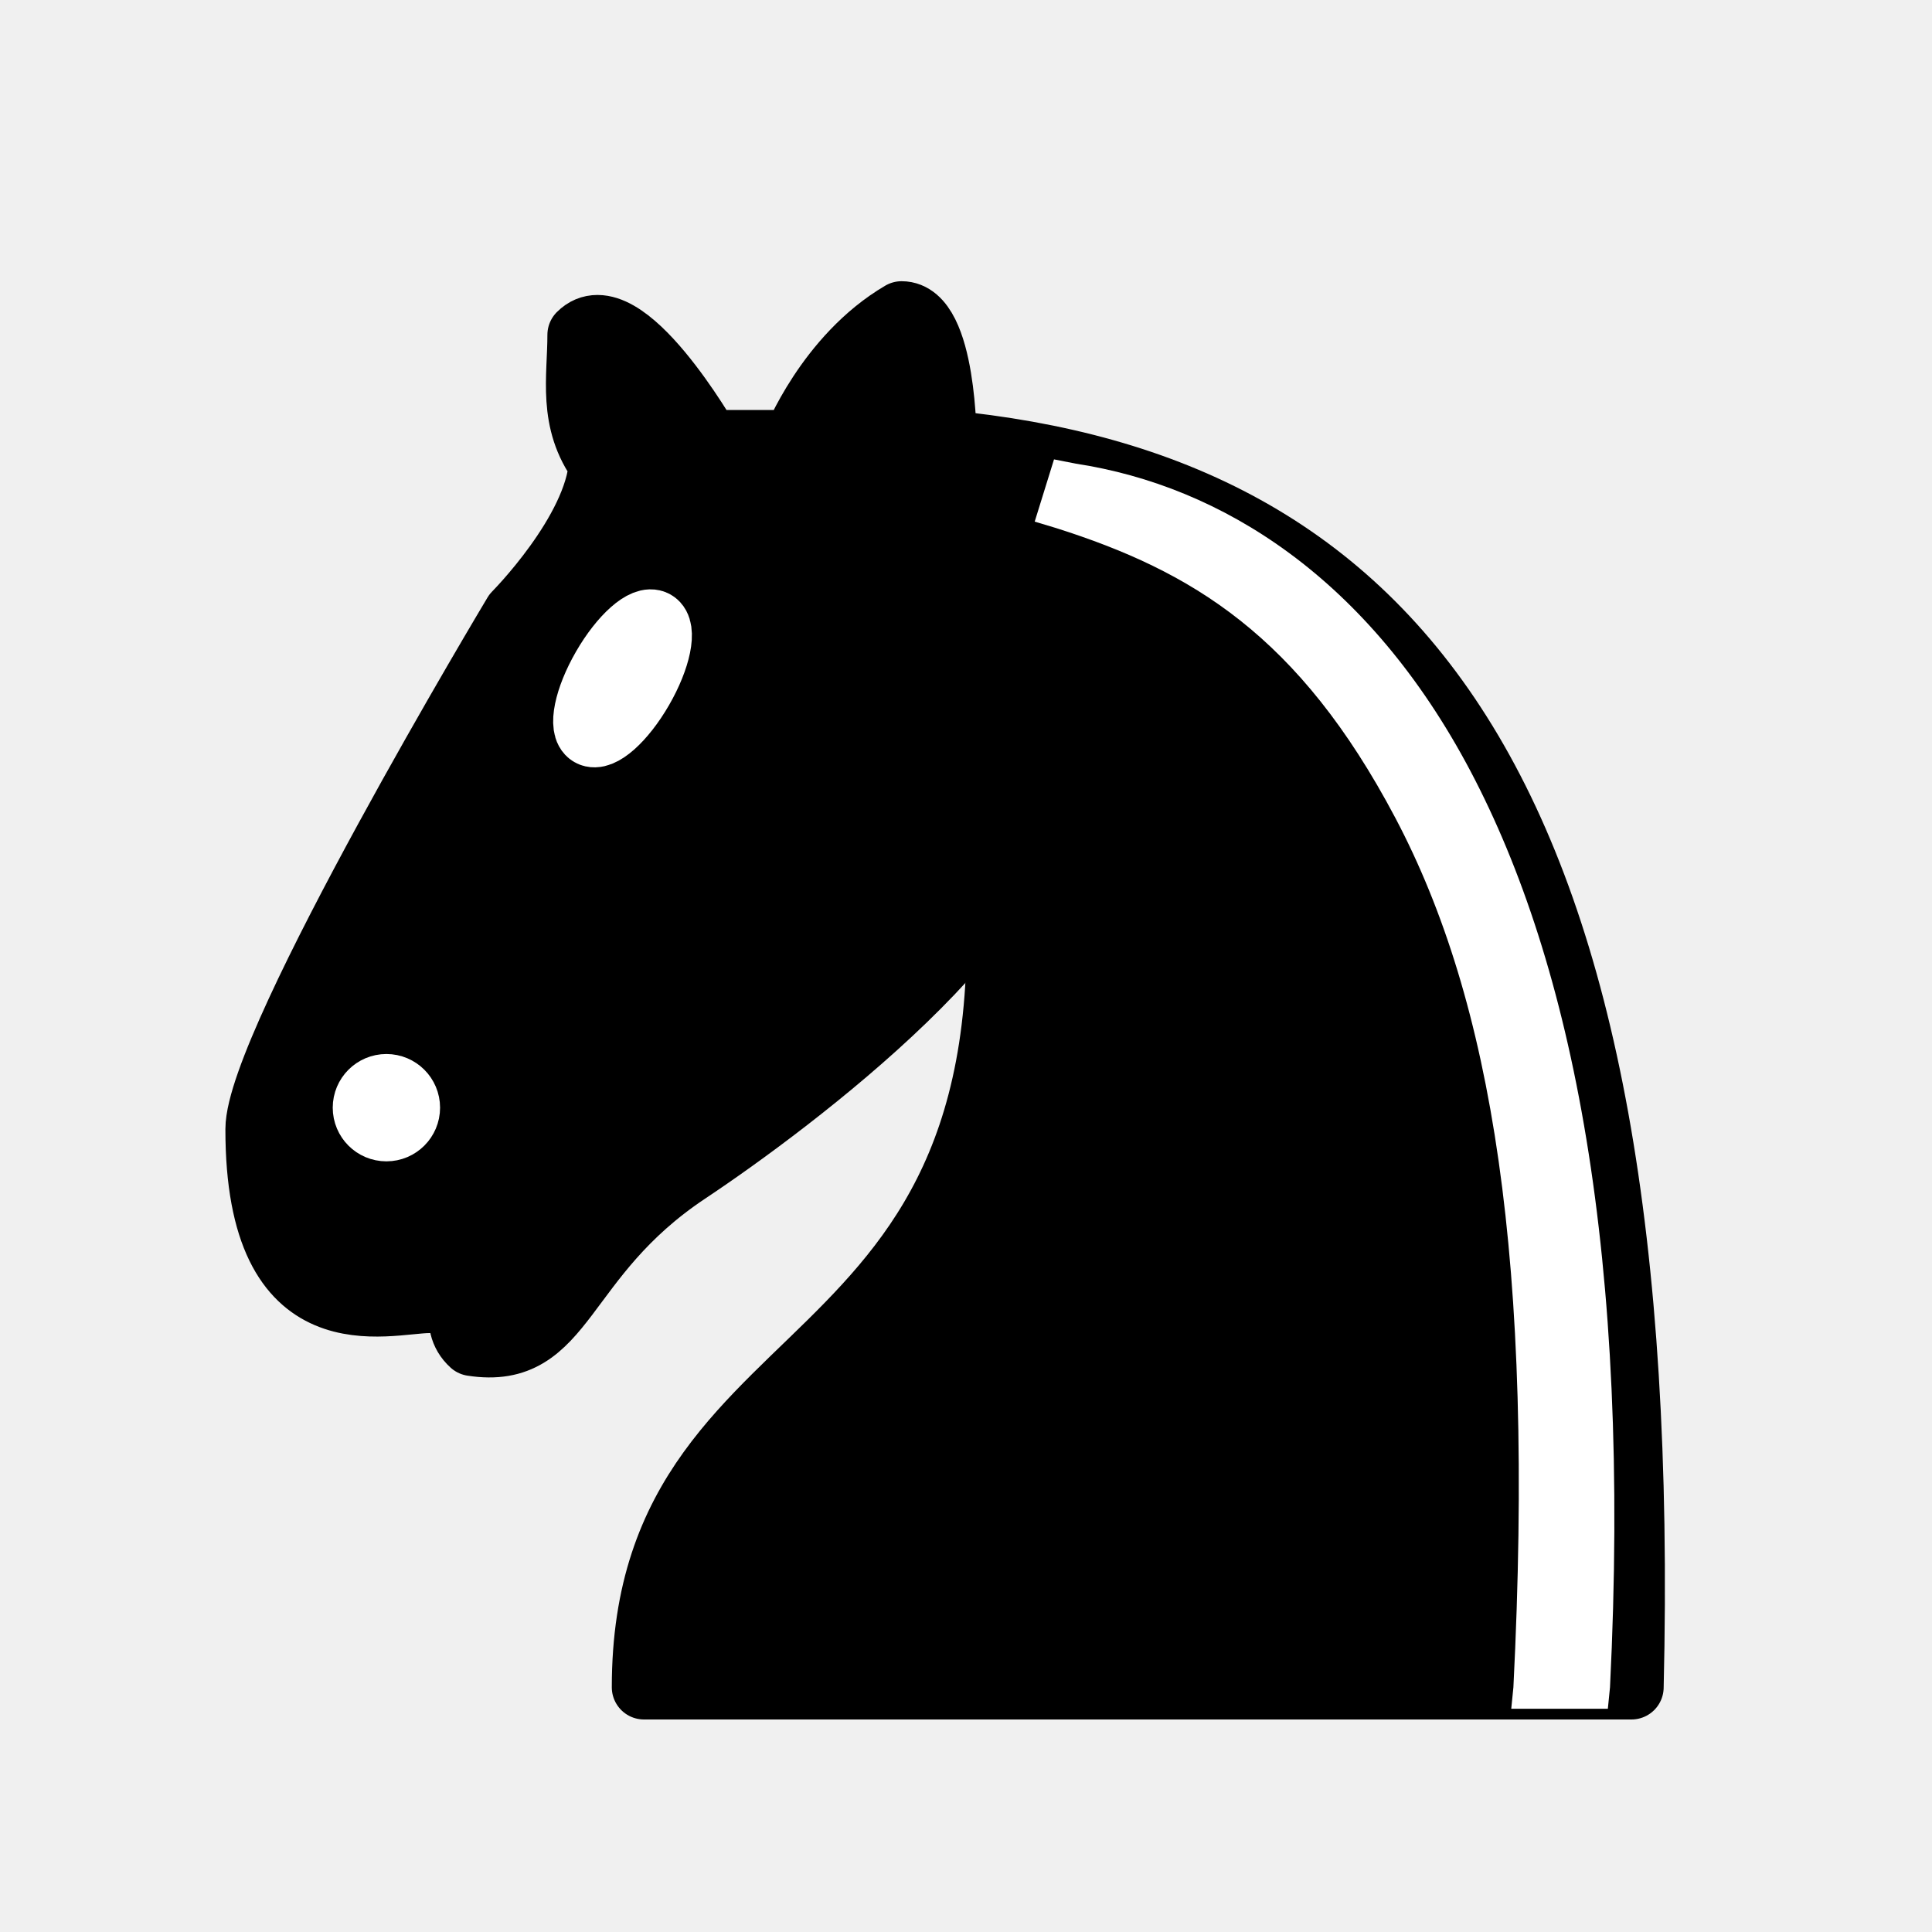
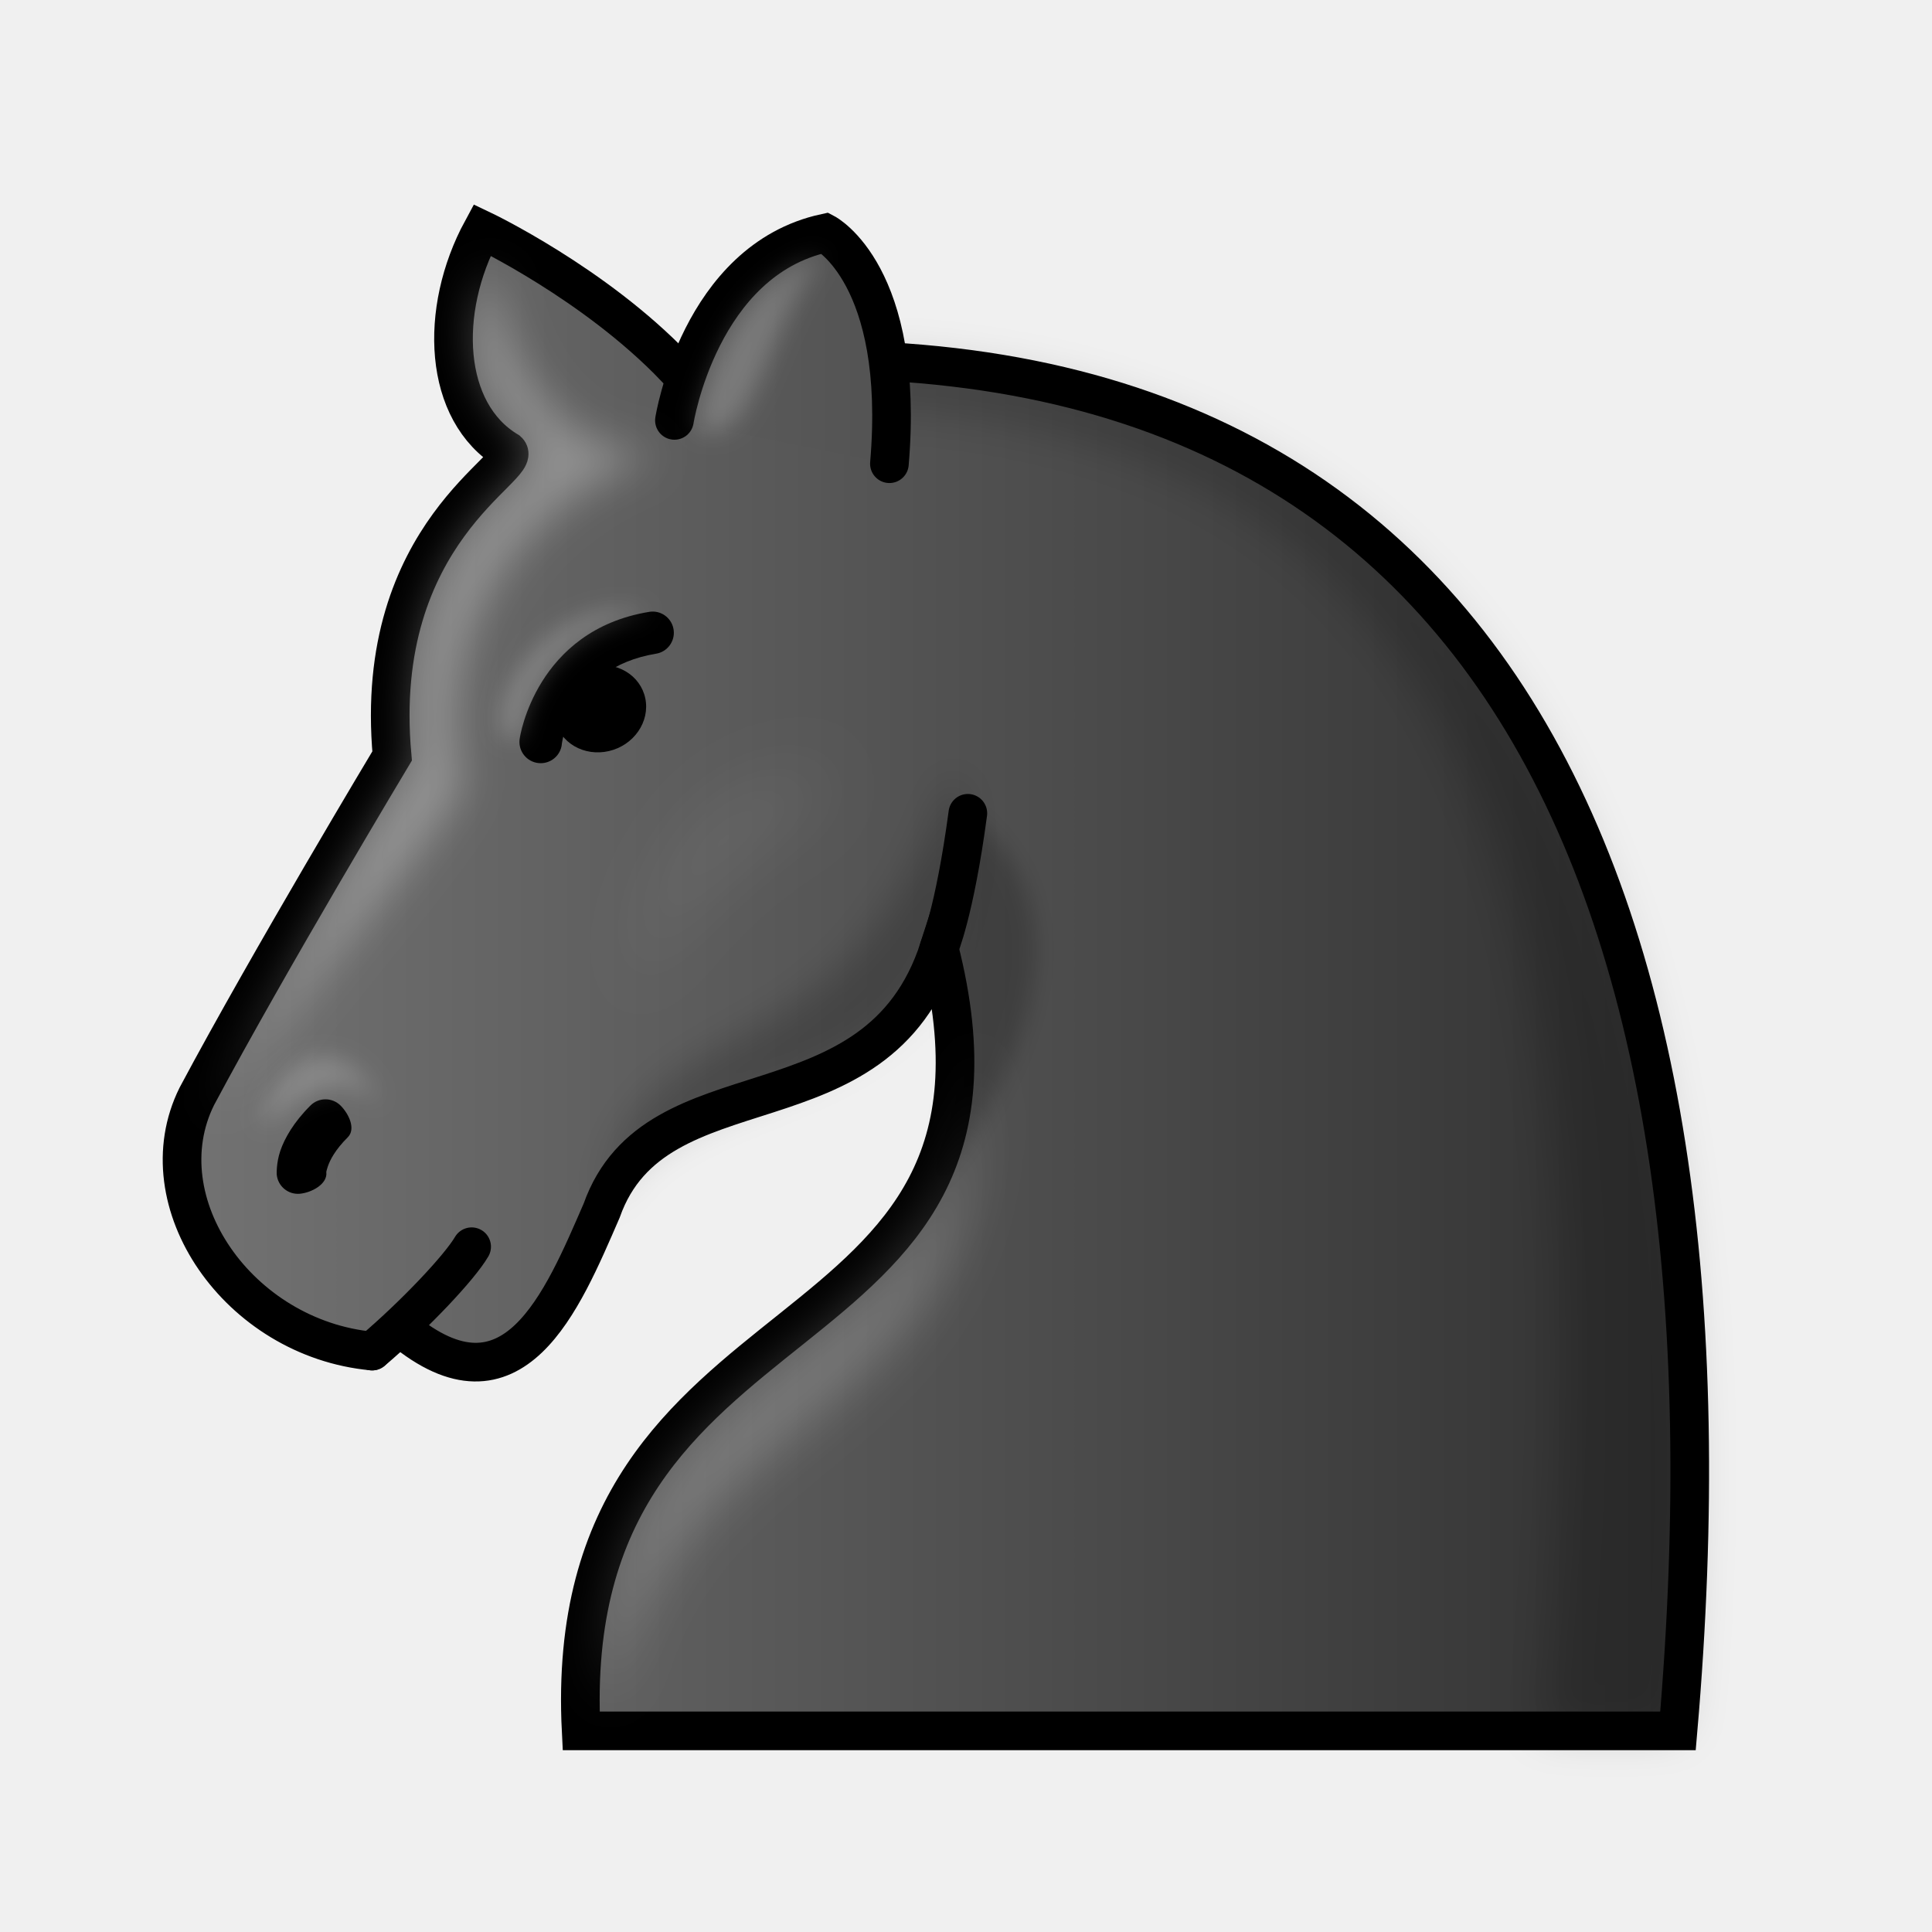
- <svg xmlns="http://www.w3.org/2000/svg" version="1.1" width="45" height="45">
-   <g style="opacity:1; fill:none; fill-opacity:1; fill-rule:evenodd; stroke:#000000; stroke-width:1.5; stroke-linecap:round;stroke-linejoin:round;stroke-miterlimit:4; stroke-dasharray:none; stroke-opacity:1;" transform="translate(0,0.3)">
-     <path d="M 22,10 C 32.5,11 38.5,18 38,39 L 15,39 C 15,30 25,32.5 23,18" style="fill:#000000; stroke:#000000;" />
-     <path d="M 24,18 C 24.38,20.91 18.45,25.37 16,27 C 13,29 13.18,31.34 11,31 C 9.958,30.06 12.41,27.96 11,28 C 10,28 11.19,29.23 10,30 C 9,30 5.997,31 6,26 C 6,24 12,14 12,14 C 12,14 13.89,12.1 14,10.5 C 13.27,9.506 13.5,8.5 13.5,7.5 C 14.5,6.5 16.5,10 16.5,10 L 18.5,10 C 18.5,10 19.28,8.008 21,7 C 22,7 22,10 22,10" style="fill:#000000; stroke:#000000;" />
-     <path d="M 9.5 25.5 A 0.5 0.5 0 1 1 8.5,25.5 A 0.5 0.5 0 1 1 9.5 25.5 z" style="fill:#ffffff; stroke:#ffffff;" />
-     <path d="M 15 15.5 A 0.5 1.5 0 1 1  14,15.5 A 0.5 1.5 0 1 1  15 15.5 z" transform="matrix(0.866,0.5,-0.5,0.866,9.693,-5.173)" style="fill:#ffffff; stroke:#ffffff;" />
-     <path d="M 24.55,10.4 L 24.1,11.85 L 24.6,12 C 27.75,13 30.25,14.49 32.5,18.75 C 34.75,23.01 35.75,29.06 35.25,39 L 35.2,39.5 L 37.45,39.5 L 37.5,39 C 38,28.94 36.62,22.15 34.25,17.66 C 31.88,13.17 28.46,11.02 25.06,10.5 L 24.55,10.4 z " style="fill:#ffffff; stroke:none;" />
-   </g>
+ <svg xmlns="http://www.w3.org/2000/svg" xmlns:xlink="http://www.w3.org/1999/xlink" fill-rule="evenodd" clip-rule="evenodd" image-rendering="optimizeQuality" shape-rendering="geometricPrecision" text-rendering="geometricPrecision" viewBox="0 1.5 50 50">
+   <defs>
+     <filter id="c" width="1.128" height="1.077" x="-.064" y="-.038" color-interpolation-filters="sRGB">
+       <feGaussianBlur stdDeviation=".57" />
+     </filter>
+     <filter id="e" width="1.216" height="1.115" x="-.108" y="-.057" color-interpolation-filters="sRGB">
+       <feGaussianBlur stdDeviation=".527" />
+     </filter>
+     <filter id="f" width="1.307" height="1.167" x="-.153" y="-.083" color-interpolation-filters="sRGB">
+       <feGaussianBlur stdDeviation=".612" />
+     </filter>
+     <filter id="g" width="1.469" height="1.834" x="-.234" y="-.417" color-interpolation-filters="sRGB">
+       <feGaussianBlur stdDeviation=".299" />
+     </filter>
+     <filter id="h" width="1.461" height="1.329" x="-.231" y="-.164" color-interpolation-filters="sRGB">
+       <feGaussianBlur stdDeviation=".312" />
+     </filter>
+     <filter id="i" width="1.238" height="1.198" x="-.119" y="-.099" color-interpolation-filters="sRGB">
+       <feGaussianBlur stdDeviation=".467" />
+     </filter>
+     <filter id="j" width="1.358" height="1.415" x="-.179" y="-.207" color-interpolation-filters="sRGB">
+       <feGaussianBlur stdDeviation=".292" />
+     </filter>
+     <filter id="k" width="1.641" height="1.823" x="-.321" y="-.411" color-interpolation-filters="sRGB">
+       <feGaussianBlur stdDeviation="1.013" />
+     </filter>
+     <filter id="l" width="1.479" height="1.139" x="-.239" y="-.07" color-interpolation-filters="sRGB">
+       <feGaussianBlur stdDeviation=".279" />
+     </filter>
+     <linearGradient xlink:href="#a" id="b" x1="-736.5" x2="-696.5" y1="-367.96" y2="-367.96" gradientTransform="matrix(.99995 0 0 .99606 740.69 393.31)" gradientUnits="userSpaceOnUse" />
+     <linearGradient id="a" x1="9.241" x2="40.761" y1="27.266" y2="27.266" gradientTransform="matrix(1.0155 0 0 1.0103 -.389 .482)" gradientUnits="userSpaceOnUse">
+       <stop offset="0" stop-color="#737373" />
+       <stop offset="1" stop-color="#303030" />
+     </linearGradient>
+     <linearGradient xlink:href="#a" id="d" x1="-116.32" x2="-77.199" y1="299.9" y2="299.9" gradientTransform="matrix(1.1045 0 0 1.0827 130.81 -314.94)" gradientUnits="userSpaceOnUse" />
+   </defs>
+   <path fill="url(#b)" stroke="#000" stroke-dashoffset="1.852" stroke-linecap="round" d="M10.393 35.883c2.887 2.407 4.157-.702 5.178-3.053 1.398-3.953 7.128-1.826 8.733-6.795 2.83 11.085-9.865 8.393-9.264 20.26h28.386c1.913-22.102-5.002-37.42-25.957-35.287-2.083-2.176-4.992-3.558-4.992-3.558-1.13 2.085-1.012 4.716.667 5.722.439.4-3.527 2.078-2.996 7.892 0 0-3.192 5.317-5.055 8.811-1.356 2.732 1.074 6.265 4.536 6.59" />
+   <path d="M16.859 17.328a.472.472 0 0 0-.053.006c-2.943.479-3.352 3.258-3.352 3.258a.55.55 0 0 0 1.079.218s.172-2.023 2.451-2.393a.549.549 0 0 0-.125-1.089" color="#000" style="font-feature-settings:normal;font-variant-alternates:normal;font-variant-caps:normal;font-variant-east-asian:normal;font-variant-ligatures:normal;font-variant-numeric:normal;font-variant-position:normal;font-variation-settings:normal;inline-size:0;isolation:auto;mix-blend-mode:normal;shape-margin:0;shape-padding:0;text-decoration-color:#000;text-decoration-line:none;text-decoration-style:solid;text-indent:0;text-orientation:mixed;text-transform:none;white-space:normal" />
+   <path d="M16.7 19.572a1.117 1.204 69.395 0 1-.943 1.366 1.117 1.204 69.395 0 1-1.401-.825 1.117 1.204 69.395 0 1 .943-1.366 1.117 1.204 69.395 0 1 1.401.825" paint-order="markers fill stroke" />
+   <path d="M8.419 29.95a.55.55 0 0 0-.384.16c-.438.436-.669.85-.78 1.172-.11.323-.093.617-.093.617a.55.55 0 0 0 .597.495c.304-.027.715-.248.687-.55 0 0-.014 0 .04-.162.056-.16.184-.42.514-.749.215-.214.028-.609-.188-.823a.552.552 0 0 0-.393-.16" color="#000" style="font-feature-settings:normal;font-variant-alternates:normal;font-variant-caps:normal;font-variant-east-asian:normal;font-variant-ligatures:normal;font-variant-numeric:normal;font-variant-position:normal;font-variation-settings:normal;inline-size:0;isolation:auto;mix-blend-mode:normal;shape-margin:0;shape-padding:0;text-decoration-color:#000;text-decoration-line:none;text-decoration-style:solid;text-indent:0;text-orientation:mixed;text-transform:none;white-space:normal" />
+   <path d="M-718.42-382.86c17.099.645 19.298 14.991 17.595 34.473h3.526c1.754-20.341-3.914-34.957-21.01-35.602z" filter="url(#c)" opacity=".2" transform="matrix(.99995 0 0 .99606 740.69 393.31)" />
+   <path fill="url(#d)" stroke="#000" stroke-linecap="round" d="M17.454 12.38s.652-4.143 3.9-4.848c0 0 2.08 1.085 1.664 5.969" paint-order="markers fill stroke" />
+   <path fill="none" stroke="#000" stroke-linecap="round" d="M12.206 33.765c-.306.526-1.452 1.747-2.575 2.701" />
+   <path fill="#fff" d="m5.427 30.42 4.195-7.324 1.172-1.892s-.797-4.414 2.719-7.38c0 0 .554-.615.003-1.107-.553-.492-1.936-2.128-.753-4.336-.077-.022.274 4.806 4.353 4.864-3.919 1.25-6.11 4.99-5.15 8.582-.736 1.173-1.458 2.08-2.375 3.208-.82 1.01-1.796 2.196-3.078 3.907-.34.454-.7.944-1.085 1.478z" filter="url(#e)" opacity=".3" style="mix-blend-mode:normal" />
+   <path fill="#fff" d="M15.757 45.676c-.744-9.435 10.084-8.795 9.438-17.61 1.104 10.971-7.883 9.13-9.438 17.61" filter="url(#f)" opacity=".2" />
+   <path fill="#fff" d="M-733.97-364.25c-.015.573 1.587-1.887 3.06-.439-.597-1.43-2.217-1.902-3.06.439" filter="url(#g)" opacity=".2" transform="matrix(.99995 0 0 .99606 740.69 393.31)" />
+   <path fill="#fff" d="M18.027 12.578s.58-3.7 3.249-4.46c-1.554 1.972-1.745 5.155-3.249 4.46" filter="url(#h)" opacity=".2" />
+   <path d="M-716.03-369.64c.405-1.184.326-3.052-.03-3.612-2.96 8.671-8.246 5.492-9.102 11.347 1.64-3.708 7.813-2.42 9.132-7.735" filter="url(#i)" opacity=".2" transform="matrix(.99995 0 0 .99606 740.69 393.31)" />
+   <path fill="#fff" d="M-723.87-377.47c-3.217.615-3.405 3.277-3.405 3.277s-.499.21-.49-.328c-.231-.688 1.215-3.475 3.895-2.949" filter="url(#j)" opacity=".2" transform="matrix(.99995 0 0 .99606 740.69 393.31)" />
+   <path fill="#fff" d="M-723.63-356.13c-6.532-.827-7.581 5.84-7.581 5.84 1.11-2.066 4.294-4.784 7.581-5.84" filter="url(#k)" opacity=".1" transform="matrix(.76507 0 0 .92137 575.69 349.88)" />
+   <path fill="none" stroke="#000" stroke-linecap="round" stroke-linejoin="round" d="M24.304 26.035s.399-.909.744-3.487" />
+   <path d="M23.987 32.169c.364-.026 5.37-6.215 1.061-9.62l-.51 4.556c.107 1.682.437 3.359-.551 5.064" filter="url(#l)" opacity=".2" />
</svg>
